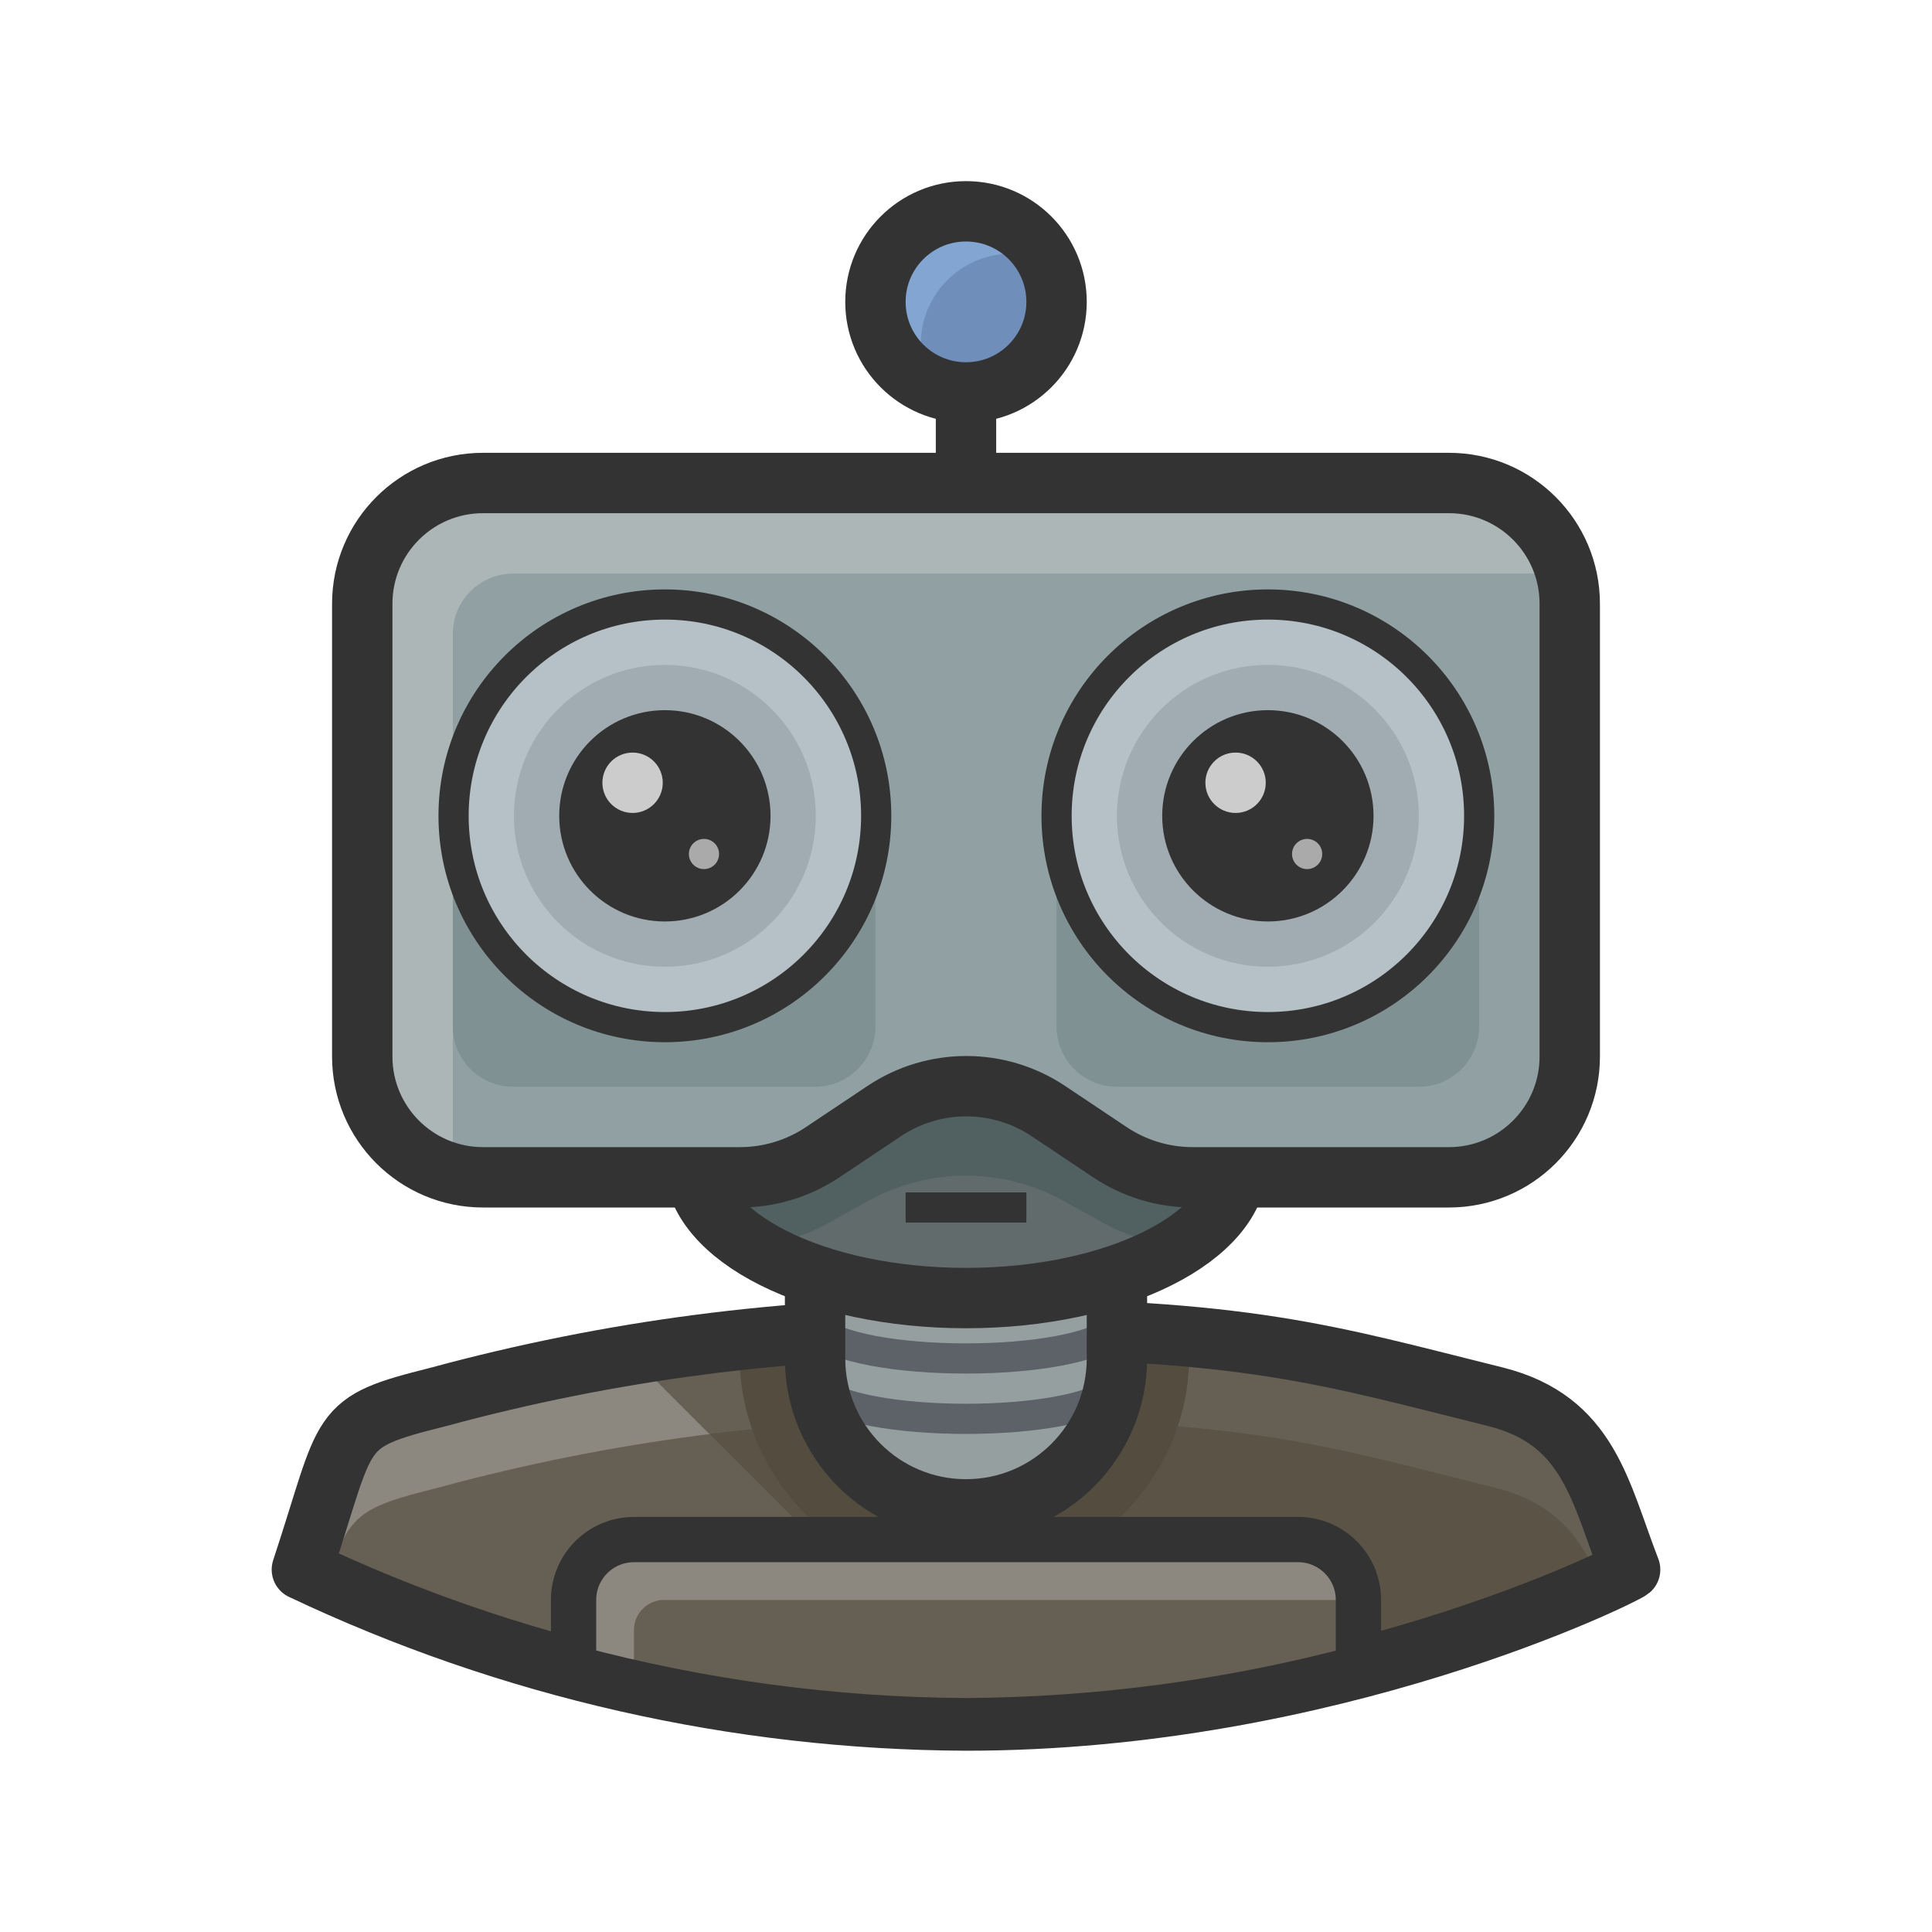
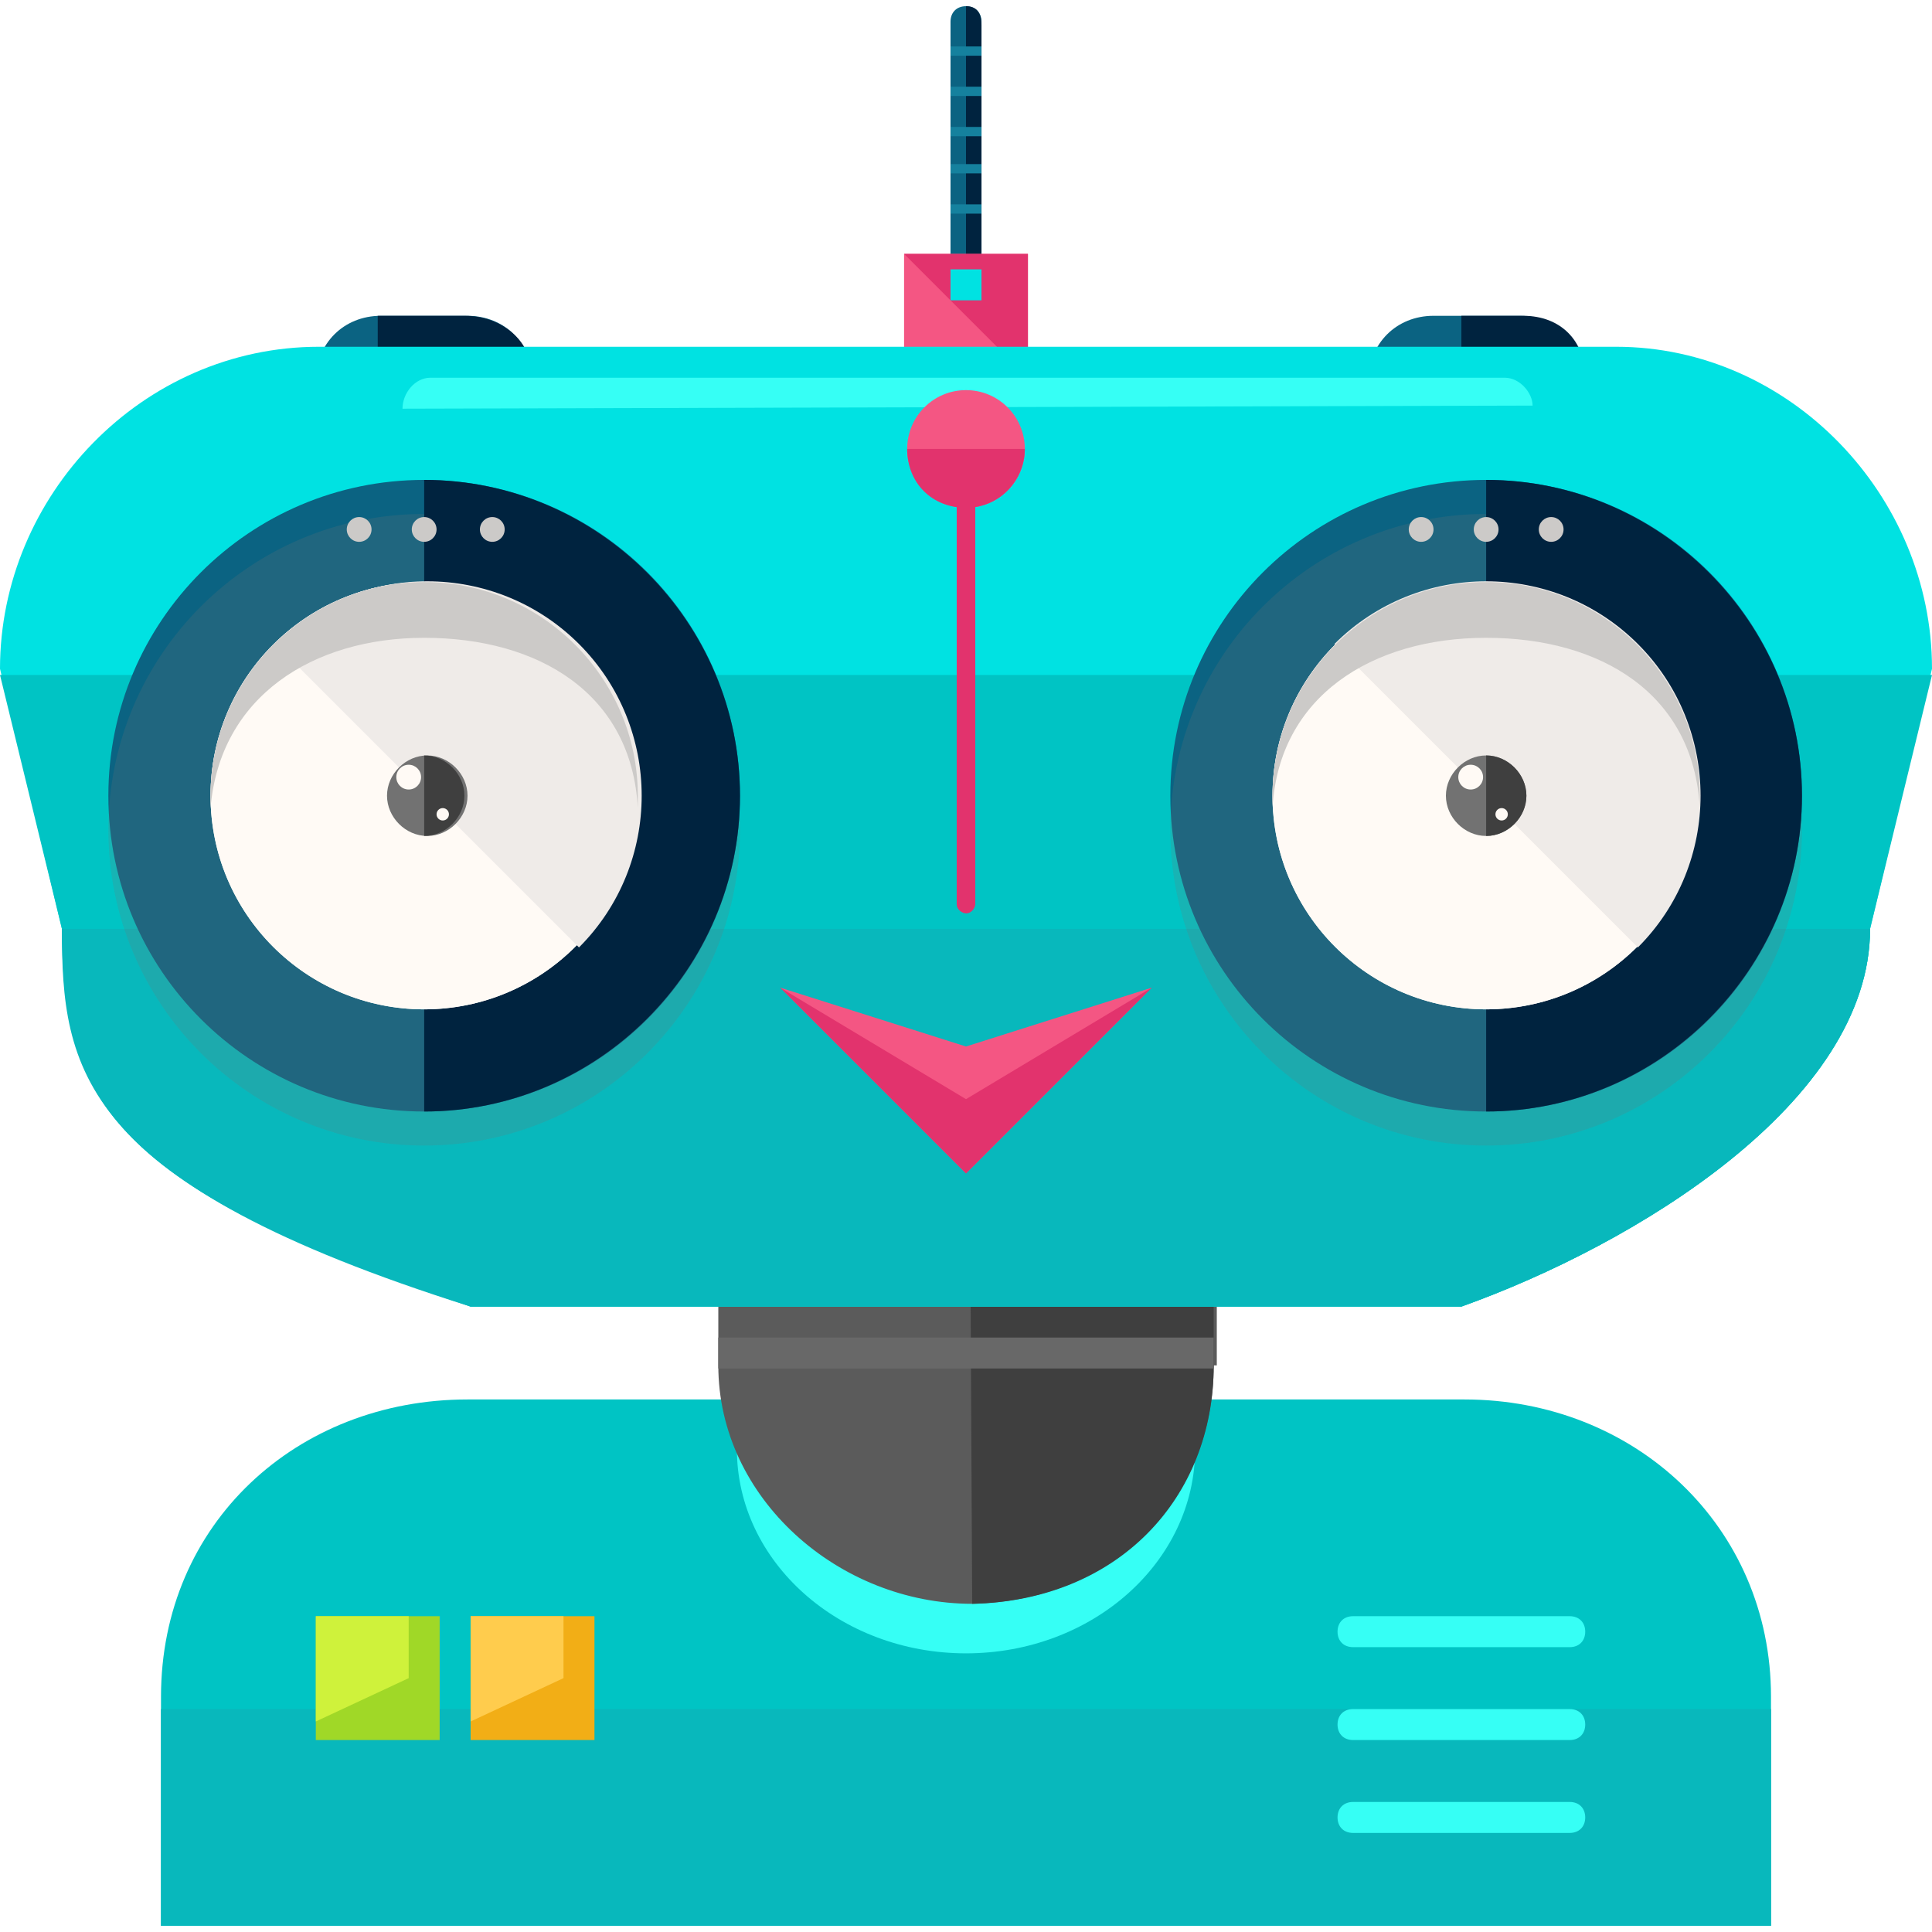
- <svg xmlns="http://www.w3.org/2000/svg" id="Layer_1" data-name="Layer 1" viewBox="0 0 128 128">
-   <defs>
-     <style>.cls-1{fill:#8c8880;}.cls-2{fill:#666054;}.cls-3{fill:#5b5446;}.cls-4{fill:#544c3e;}.cls-10,.cls-17,.cls-20,.cls-23,.cls-5,.cls-7{fill:none;}.cls-10,.cls-17,.cls-20,.cls-23,.cls-5{stroke:#333;}.cls-10,.cls-17,.cls-5,.cls-7{stroke-linejoin:round;}.cls-23,.cls-5{stroke-width:4px;}.cls-6{fill:#959fa0;}.cls-7{stroke:#5d6268;}.cls-17,.cls-20,.cls-7{stroke-width:2px;}.cls-8{fill:#626b6b;}.cls-9{fill:#516060;}.cls-10{stroke-width:3px;}.cls-11{fill:#acb6b7;}.cls-12{fill:#90a0a3;}.cls-13{fill:#7f9193;}.cls-14{fill:#b5c1c6;}.cls-15{fill:#a1acb2;}.cls-16{fill:#333;}.cls-18{fill:#ccc;}.cls-19{fill:#aaa;}.cls-20,.cls-23{stroke-miterlimit:10;}.cls-21{fill:#708eba;}.cls-22{fill:#82a6d1;}</style>
-   </defs>
-   <path class="cls-1" d="M99.08,92.54C88,89.79,82.66,88,64,88a130.41,130.41,0,0,0-35,4.56c-6.86,1.72-5.85,1.89-9,11.43a103.78,103.78,0,0,0,44,10c24.18,0,43.56-9.63,44-10C106,98.84,105.29,94.1,99.08,92.54Z" />
-   <path class="cls-2" d="M41.77,89.78l24.15,24.15c23.27-.49,41.65-9.6,42.08-10-2-5.14-2.71-9.88-8.92-11.44C88,89.79,82.66,88,64,88A126.42,126.42,0,0,0,41.77,89.78Z" />
-   <path class="cls-2" d="M99.08,98.57C88,95.81,82.66,94,64,94a130.38,130.38,0,0,0-35,4.57c-5.28,1.32-5.9,1.75-7.36,6.22A105.52,105.52,0,0,0,64,114a107.2,107.2,0,0,0,42.11-9.06C104.86,102,103.13,99.58,99.08,98.57Z" />
-   <path class="cls-3" d="M99.08,98.57C88,95.81,82.66,94,64,94a134.25,134.25,0,0,0-17,1l18.92,18.92a108.71,108.71,0,0,0,38.56-8.31l.06,0,1.22-.53L106,105l.08,0C104.85,102,103.13,99.58,99.08,98.57Z" />
-   <path class="cls-4" d="M78.79,90.13a14.17,14.17,0,0,0-.09-1.6C74.77,88.17,70.11,88,64,88a135.25,135.25,0,0,0-14.93.76c0,.46-.07.92-.07,1.39a14.9,14.9,0,0,0,29.79,0Z" />
-   <path class="cls-5" d="M99.08,92.54C88,89.79,82.66,88,64,88a130.41,130.41,0,0,0-35,4.56c-6.86,1.72-5.85,1.89-9,11.43a103.78,103.78,0,0,0,44,10c24.18,0,43.56-9.63,44-10C106,98.84,105.29,94.1,99.08,92.54Z" />
-   <path class="cls-6" d="M54,80H74a0,0,0,0,1,0,0V90a10,10,0,0,1-10,10h0A10,10,0,0,1,54,90V80A0,0,0,0,1,54,80Z" />
-   <path class="cls-7" d="M74,84c-2.7,2.67-17.3,2.67-20,0" />
-   <path class="cls-7" d="M74,88c-2.7,2.67-17.3,2.67-20,0" />
-   <path class="cls-7" d="M74,92c-2.7,2.67-17.3,2.67-20,0" />
-   <path class="cls-5" d="M54,80H74a0,0,0,0,1,0,0V90a10,10,0,0,1-10,10h0A10,10,0,0,1,54,90V80A0,0,0,0,1,54,80Z" />
-   <ellipse class="cls-8" cx="64" cy="76.69" rx="17.69" ry="8.45" />
-   <path class="cls-9" d="M64,68.24c-9.77,0-17.69,3.78-17.69,8.45,0,2.21,1.79,4.22,4.71,5.72A12.81,12.81,0,0,0,54.94,81l2.55-1.42a13.35,13.35,0,0,1,13,0L73.06,81A12.81,12.81,0,0,0,77,82.41c2.92-1.5,4.71-3.51,4.71-5.72C81.69,72,73.77,68.24,64,68.24Z" />
-   <ellipse class="cls-5" cx="64" cy="77" rx="18" ry="9" />
-   <path class="cls-1" d="M45.24,105.49H88.8a5.47,5.47,0,0,1,2.32.52,5.43,5.43,0,0,0-5.34-4.45H42.22A5.43,5.43,0,0,0,36.79,107v2.94c1,.26,2,.51,3,.75A5.43,5.43,0,0,1,45.24,105.49Z" />
-   <path class="cls-1" d="M64,114a103.56,103.56,0,0,0,26-3.48V106a4,4,0,0,0-4-4H42a4,4,0,0,0-4,4v4.51A102.71,102.71,0,0,0,64,114Z" />
-   <path class="cls-2" d="M64,114a103.56,103.56,0,0,0,26-3.48V106H44a2,2,0,0,0-2,2v3.48A101.46,101.46,0,0,0,64,114Z" />
-   <path class="cls-10" d="M64,114a103.56,103.56,0,0,0,26-3.48V106a4,4,0,0,0-4-4H42a4,4,0,0,0-4,4v4.51A102.71,102.71,0,0,0,64,114Z" />
-   <path class="cls-11" d="M96,78H79a9.85,9.85,0,0,1-5.46-1.66l-4.07-2.72a9.79,9.79,0,0,0-10.9,0l-4.07,2.72A9.85,9.85,0,0,1,49,78H32a8,8,0,0,1-8-8V40a8,8,0,0,1,8-8H96a8,8,0,0,1,8,8V70A8,8,0,0,1,96,78Z" />
-   <path class="cls-12" d="M34,38a4,4,0,0,0-4,4V76a7.42,7.42,0,0,0,.22,1.78A7.42,7.42,0,0,0,32,78H49a9.85,9.85,0,0,0,5.46-1.66l4.06-2.72a9.82,9.82,0,0,1,10.92,0l4.06,2.72A9.85,9.85,0,0,0,79,78H96a8,8,0,0,0,8-8V40a7.42,7.42,0,0,0-.22-1.78A7.42,7.42,0,0,0,102,38Z" />
-   <path class="cls-13" d="M30,54H58a0,0,0,0,1,0,0V68a4,4,0,0,1-4,4H34a4,4,0,0,1-4-4V54A0,0,0,0,1,30,54Z" />
-   <circle class="cls-14" cx="44.05" cy="54.05" r="14" />
-   <circle class="cls-15" cx="44.05" cy="54.05" r="10" />
-   <circle class="cls-16" cx="44.05" cy="54.05" r="7" />
-   <circle class="cls-17" cx="44.05" cy="54.05" r="14" />
-   <circle class="cls-18" cx="41.91" cy="51.86" r="2" />
-   <circle class="cls-19" cx="46.64" cy="56.58" r="1" />
-   <path class="cls-13" d="M70,54H98a0,0,0,0,1,0,0V68a4,4,0,0,1-4,4H74a4,4,0,0,1-4-4V54A0,0,0,0,1,70,54Z" />
-   <circle class="cls-14" cx="84" cy="54.05" r="14" />
-   <circle class="cls-15" cx="84" cy="54.05" r="10" />
-   <circle class="cls-17" cx="84" cy="54.05" r="14" />
-   <circle class="cls-16" cx="84" cy="54.05" r="7" />
-   <circle class="cls-18" cx="81.86" cy="51.86" r="2" />
-   <circle class="cls-19" cx="86.6" cy="56.58" r="1" />
-   <line class="cls-5" x1="64" y1="26" x2="64" y2="31.97" />
-   <path class="cls-5" d="M96,78H79a9.85,9.85,0,0,1-5.46-1.66l-4.07-2.72a9.79,9.79,0,0,0-10.9,0l-4.07,2.72A9.85,9.85,0,0,1,49,78H32a8,8,0,0,1-8-8V40a8,8,0,0,1,8-8H96a8,8,0,0,1,8,8V70A8,8,0,0,1,96,78Z" />
-   <line class="cls-20" x1="60" y1="80" x2="68" y2="80" />
-   <circle class="cls-21" cx="64" cy="20" r="6" />
-   <path class="cls-22" d="M61,22.81a6,6,0,0,1,8.29-5.55,6,6,0,1,0-7.6,8.28A6,6,0,0,1,61,22.81Z" />
-   <circle class="cls-23" cx="64" cy="20" r="6" />
+ <svg xmlns="http://www.w3.org/2000/svg" version="1.1" id="Layer_1" x="0px" y="0px" viewBox="0 0 499.2 499.2" style="enable-background:new 0 0 499.2 499.2;" xml:space="preserve">
+   <path style="fill:#00C4C4;" d="M457.6,497.6v-59.2c0-44-35.2-76.8-79.2-76.8H120.8c-44,0-79.2,32-79.2,76.8v59.2H457.6z" />
+   <polyline style="fill:#08B8BC;" points="41.6,441.6 41.6,497.6 457.6,497.6 457.6,441.6 " />
+   <ellipse style="fill:#36FFF5;" cx="249.6" cy="374.4" rx="59.2" ry="52.8" />
+   <path style="fill:#5B5B5B;" d="M313.6,352.8c0,34.4-25.6,60.8-62.4,61.6l0,0c-34.4,0-65.6-27.2-65.6-61.6V320  c0-34.4,28-62.4,62.4-62.4h4c34.4,0,62.4,28,62.4,62.4v32.8H313.6z" />
+   <path style="fill:#3F3F3F;" d="M250.4,260L250.4,260c34.4,0,63.2,28,63.2,62.4v30.4c0,34.4-24.8,60.8-62.4,61.6l0,0" />
+   <polyline style="fill:#686868;" points="313.6,337.6 313.6,329.6 185.6,329.6 185.6,337.6 " />
+   <path style="fill:#0B6382;" d="M253.6,69.6c0,2.4-1.6,4-4,4l0,0c-2.4,0-4-1.6-4-4v-64c0-2.4,1.6-4,4-4l0,0c2.4,0,4,1.6,4,4V69.6z" />
+   <path style="fill:#00233F;" d="M249.6,1.6L249.6,1.6c3.2,0,4,2.4,4,4.8v63.2c0,3.2-0.8,4-4,4l0,0" />
+   <rect x="233.6" y="65.6" style="fill:#F45683;" width="32" height="32" />
+   <polyline style="fill:#E2336D;" points="233.6,65.6 265.6,65.6 265.6,97.6 " />
+   <rect x="245.6" y="69.6" style="fill:#00E2E2;" width="8" height="8" />
+   <g>
+     <polygon style="fill:#15819E;" points="245.6,14.4 253.6,14.4 253.6,12 245.6,12  " />
+     <polygon style="fill:#15819E;" points="245.6,24.8 253.6,24.8 253.6,22.4 245.6,22.4  " />
+     <polygon style="fill:#15819E;" points="245.6,35.2 253.6,35.2 253.6,32.8 245.6,32.8  " />
+     <polygon style="fill:#15819E;" points="245.6,44.8 253.6,44.8 253.6,42.4 245.6,42.4  " />
+     <polygon style="fill:#15819E;" points="245.6,55.2 253.6,55.2 253.6,52.8 245.6,52.8  " />
+   </g>
+   <path style="fill:#0B6382;" d="M137.6,136.8c0,9.6-7.2,16.8-16.8,16.8H98.4c-9.6,0-16.8-7.2-16.8-16.8V98.4  c0-9.6,7.2-16.8,16.8-16.8h22.4c9.6,0,16.8,7.2,16.8,16.8V136.8z" />
+   <path style="fill:#00233F;" d="M97.6,81.6H120c9.6,0,17.6,6.4,17.6,16v36c0,9.6-8.8,20-17.6,20H97.6" />
+   <path style="fill:#0B6382;" d="M409.6,136.8c0,9.6-7.2,16.8-16.8,16.8h-22.4c-9.6,0-16.8-7.2-16.8-16.8V98.4  c0-9.6,7.2-16.8,16.8-16.8h22.4c9.6,0,16.8,7.2,16.8,16.8V136.8z" />
+   <path style="fill:#00233F;" d="M377.6,81.6h16c9.6,0,16,6.4,16,16v36c0,9.6-6.4,20-16,20h-16" />
+   <path style="fill:#00E2E2;" d="M483.2,240c0,44.8-60.8,81.6-105.6,97.6h-256C76.8,321.6,16,284.8,16,240L0,172.8  C0,128,36.8,89.6,82.4,89.6h335.2c44.8,0,81.6,38.4,81.6,83.2L483.2,240z" />
+   <path style="fill:#00C4C4;" d="M499.2,174.4l-16,65.6c0,44.8-60.8,81.6-105.6,97.6h-256C29.6,307.2,16,284.8,16,240L0,174.4" />
+   <path style="fill:#08B8BC;" d="M483.2,240c0,44.8-60.8,81.6-105.6,97.6h-256C20,305.6,16,276,16,240" />
+   <circle style="fill:#0B6382;" cx="109.6" cy="205.6" r="81.6" />
+   <circle style="opacity:0.2;fill:#727272;enable-background:new    ;" cx="109.6" cy="214.4" r="81.6" />
+   <path style="fill:#00233F;" d="M109.6,124c44.8,0,81.6,36.8,81.6,81.6s-36.8,81.6-81.6,81.6" />
+   <g>
+     <circle style="fill:#FFFAF5;" cx="109.6" cy="205.6" r="55.2" />
+     <circle style="fill:#FFFAF5;" cx="109.6" cy="205.6" r="55.2" />
+   </g>
+   <path style="fill:#EFEBE8;" d="M71.2,166.4c21.6-21.6,56.8-21.6,78.4,0s21.6,56.8,0,78.4" />
+   <g>
+     <path style="fill:#CCCAC8;" d="M109.6,164.8c29.6,0,53.6,14.4,55.2,44c0-0.8,0-2.4,0-3.2c0-30.4-24.8-55.2-55.2-55.2   s-55.2,24.8-55.2,55.2c0,0.8,0,2.4,0,3.2C56.8,180,80.8,164.8,109.6,164.8z" />
+     <circle style="fill:#CCCAC8;" cx="92.8" cy="136.8" r="3.2" />
+     <circle style="fill:#CCCAC8;" cx="109.6" cy="136.8" r="3.2" />
+     <circle style="fill:#CCCAC8;" cx="127.2" cy="136.8" r="3.2" />
+   </g>
+   <path style="fill:#727272;" d="M120.8,205.6c0,5.6-4.8,10.4-10.4,10.4s-10.4-4.8-10.4-10.4c0-5.6,4.8-10.4,10.4-10.4  S120.8,200,120.8,205.6z" />
+   <path style="fill:#3F3F3F;" d="M109.6,195.2c5.6,0,10.4,4.8,10.4,10.4c0,5.6-4.8,10.4-10.4,10.4" />
+   <g>
+     <circle style="fill:#FFFAF5;" cx="105.6" cy="200.8" r="3.2" />
+     <circle style="fill:#FFFAF5;" cx="114.4" cy="210.4" r="1.6" />
+   </g>
+   <circle style="fill:#0B6382;" cx="384" cy="205.6" r="81.6" />
+   <circle style="opacity:0.2;fill:#727272;enable-background:new    ;" cx="384" cy="214.4" r="81.6" />
+   <path style="fill:#00233F;" d="M384,124c44.8,0,81.6,36.8,81.6,81.6s-36.8,81.6-81.6,81.6" />
+   <g>
+     <circle style="fill:#FFFAF5;" cx="384" cy="205.6" r="55.2" />
+     <circle style="fill:#FFFAF5;" cx="384" cy="205.6" r="55.2" />
+   </g>
+   <path style="fill:#EFEBE8;" d="M344.8,166.4c21.6-21.6,56.8-21.6,78.4,0s21.6,56.8,0,78.4" />
+   <g>
+     <path style="fill:#CCCAC8;" d="M384,164.8c29.6,0,53.6,14.4,55.2,44c0-0.8,0-2.4,0-3.2c0-30.4-24.8-55.2-55.2-55.2   s-55.2,24.8-55.2,55.2c0,0.8,0,2.4,0,3.2C330.4,180,354.4,164.8,384,164.8z" />
+     <circle style="fill:#CCCAC8;" cx="367.2" cy="136.8" r="3.2" />
+     <circle style="fill:#CCCAC8;" cx="384" cy="136.8" r="3.2" />
+     <circle style="fill:#CCCAC8;" cx="400.8" cy="136.8" r="3.2" />
+   </g>
+   <path style="fill:#727272;" d="M394.4,205.6c0,5.6-4.8,10.4-10.4,10.4s-10.4-4.8-10.4-10.4c0-5.6,4.8-10.4,10.4-10.4  S394.4,200,394.4,205.6z" />
+   <path style="fill:#3F3F3F;" d="M384,195.2c5.6,0,10.4,4.8,10.4,10.4c0,5.6-4.8,10.4-10.4,10.4" />
+   <g>
+     <circle style="fill:#FFFAF5;" cx="380" cy="200.8" r="3.2" />
+     <circle style="fill:#FFFAF5;" cx="388" cy="210.4" r="1.6" />
+   </g>
+   <path style="fill:#36FFF5;" d="M104,105.6L104,105.6c0-4,3.2-8,7.2-8h277.6c4,0,7.2,4,7.2,7.2l0,0" />
+   <rect x="185.6" y="345.6" style="fill:#686868;" width="128" height="8" />
+   <rect x="81.6" y="417.6" style="fill:#A0D827;" width="32" height="32" />
+   <polygon style="fill:#CFF23B;" points="105.6,433.6 81.6,444.8 81.6,417.6 105.6,417.6 " />
+   <rect x="121.6" y="417.6" style="fill:#F2AE16;" width="32" height="32" />
+   <polygon style="fill:#FFCC4D;" points="145.6,433.6 121.6,444.8 121.6,417.6 145.6,417.6 " />
+   <g>
+     <path style="fill:#36FFF5;" d="M409.6,421.6c0,2.4-1.6,4-4,4h-56c-2.4,0-4-1.6-4-4l0,0c0-2.4,1.6-4,4-4h56   C408,417.6,409.6,419.2,409.6,421.6L409.6,421.6z" />
+     <path style="fill:#36FFF5;" d="M409.6,445.6c0,2.4-1.6,4-4,4h-56c-2.4,0-4-1.6-4-4l0,0c0-2.4,1.6-4,4-4h56   C408,441.6,409.6,443.2,409.6,445.6L409.6,445.6z" />
+     <path style="fill:#36FFF5;" d="M409.6,469.6c0,2.4-1.6,4-4,4h-56c-2.4,0-4-1.6-4-4l0,0c0-2.4,1.6-4,4-4h56   C408,465.6,409.6,467.2,409.6,469.6L409.6,469.6z" />
+   </g>
+   <polygon style="fill:#F45683;" points="297.6,255.2 249.6,303.2 201.6,255.2 249.6,270.4 " />
+   <polygon style="fill:#E2336D;" points="297.6,255.2 249.6,303.2 201.6,255.2 249.6,284 " />
+   <circle style="fill:#F45683;" cx="249.6" cy="116" r="15.2" />
+   <g>
+     <path style="fill:#E2336D;" d="M264.8,116c0,8-6.4,15.2-15.2,15.2s-15.2-6.4-15.2-15.2" />
+     <path style="fill:#E2336D;" d="M252,233.6c0,0.8-0.8,2.4-2.4,2.4l0,0c-0.8,0-2.4-0.8-2.4-2.4V128.8c0-0.8,0.8-2.4,2.4-2.4l0,0   c0.8,0,2.4,0.8,2.4,2.4V233.6z" />
+   </g>
+   <g>
+ </g>
+   <g>
+ </g>
+   <g>
+ </g>
+   <g>
+ </g>
+   <g>
+ </g>
+   <g>
+ </g>
+   <g>
+ </g>
+   <g>
+ </g>
+   <g>
+ </g>
+   <g>
+ </g>
+   <g>
+ </g>
+   <g>
+ </g>
+   <g>
+ </g>
+   <g>
+ </g>
+   <g>
+ </g>
</svg>
